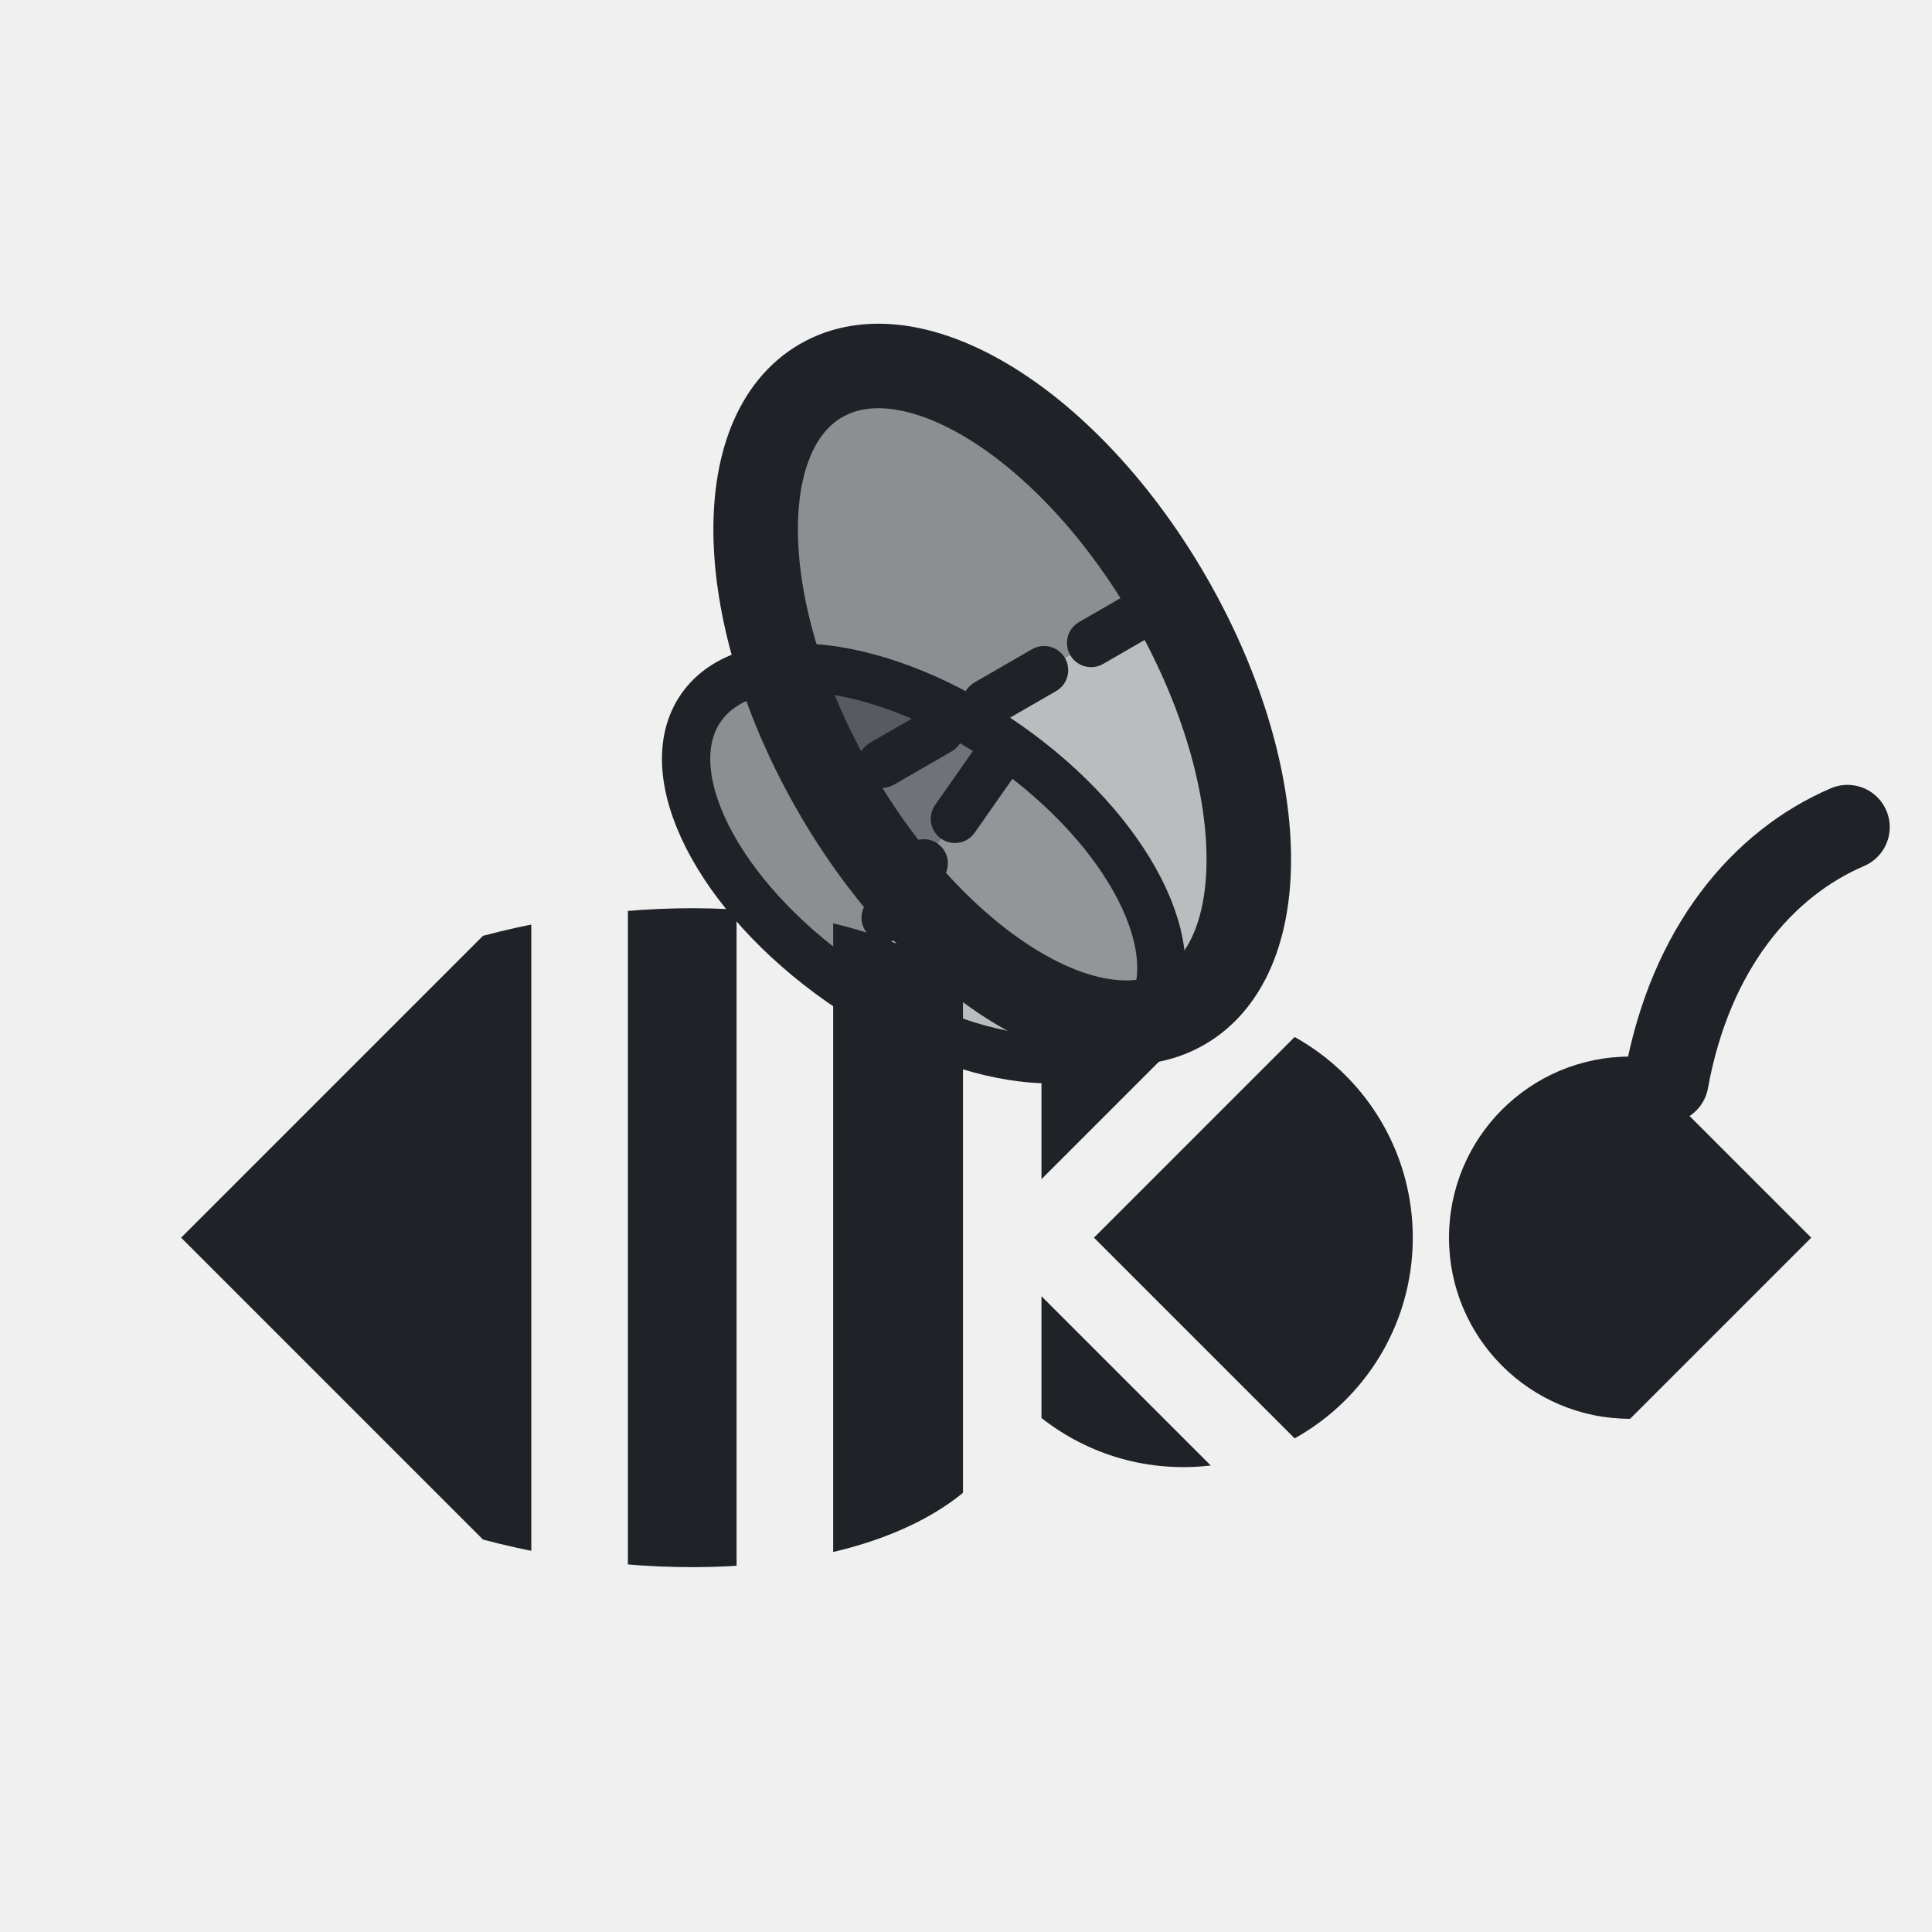
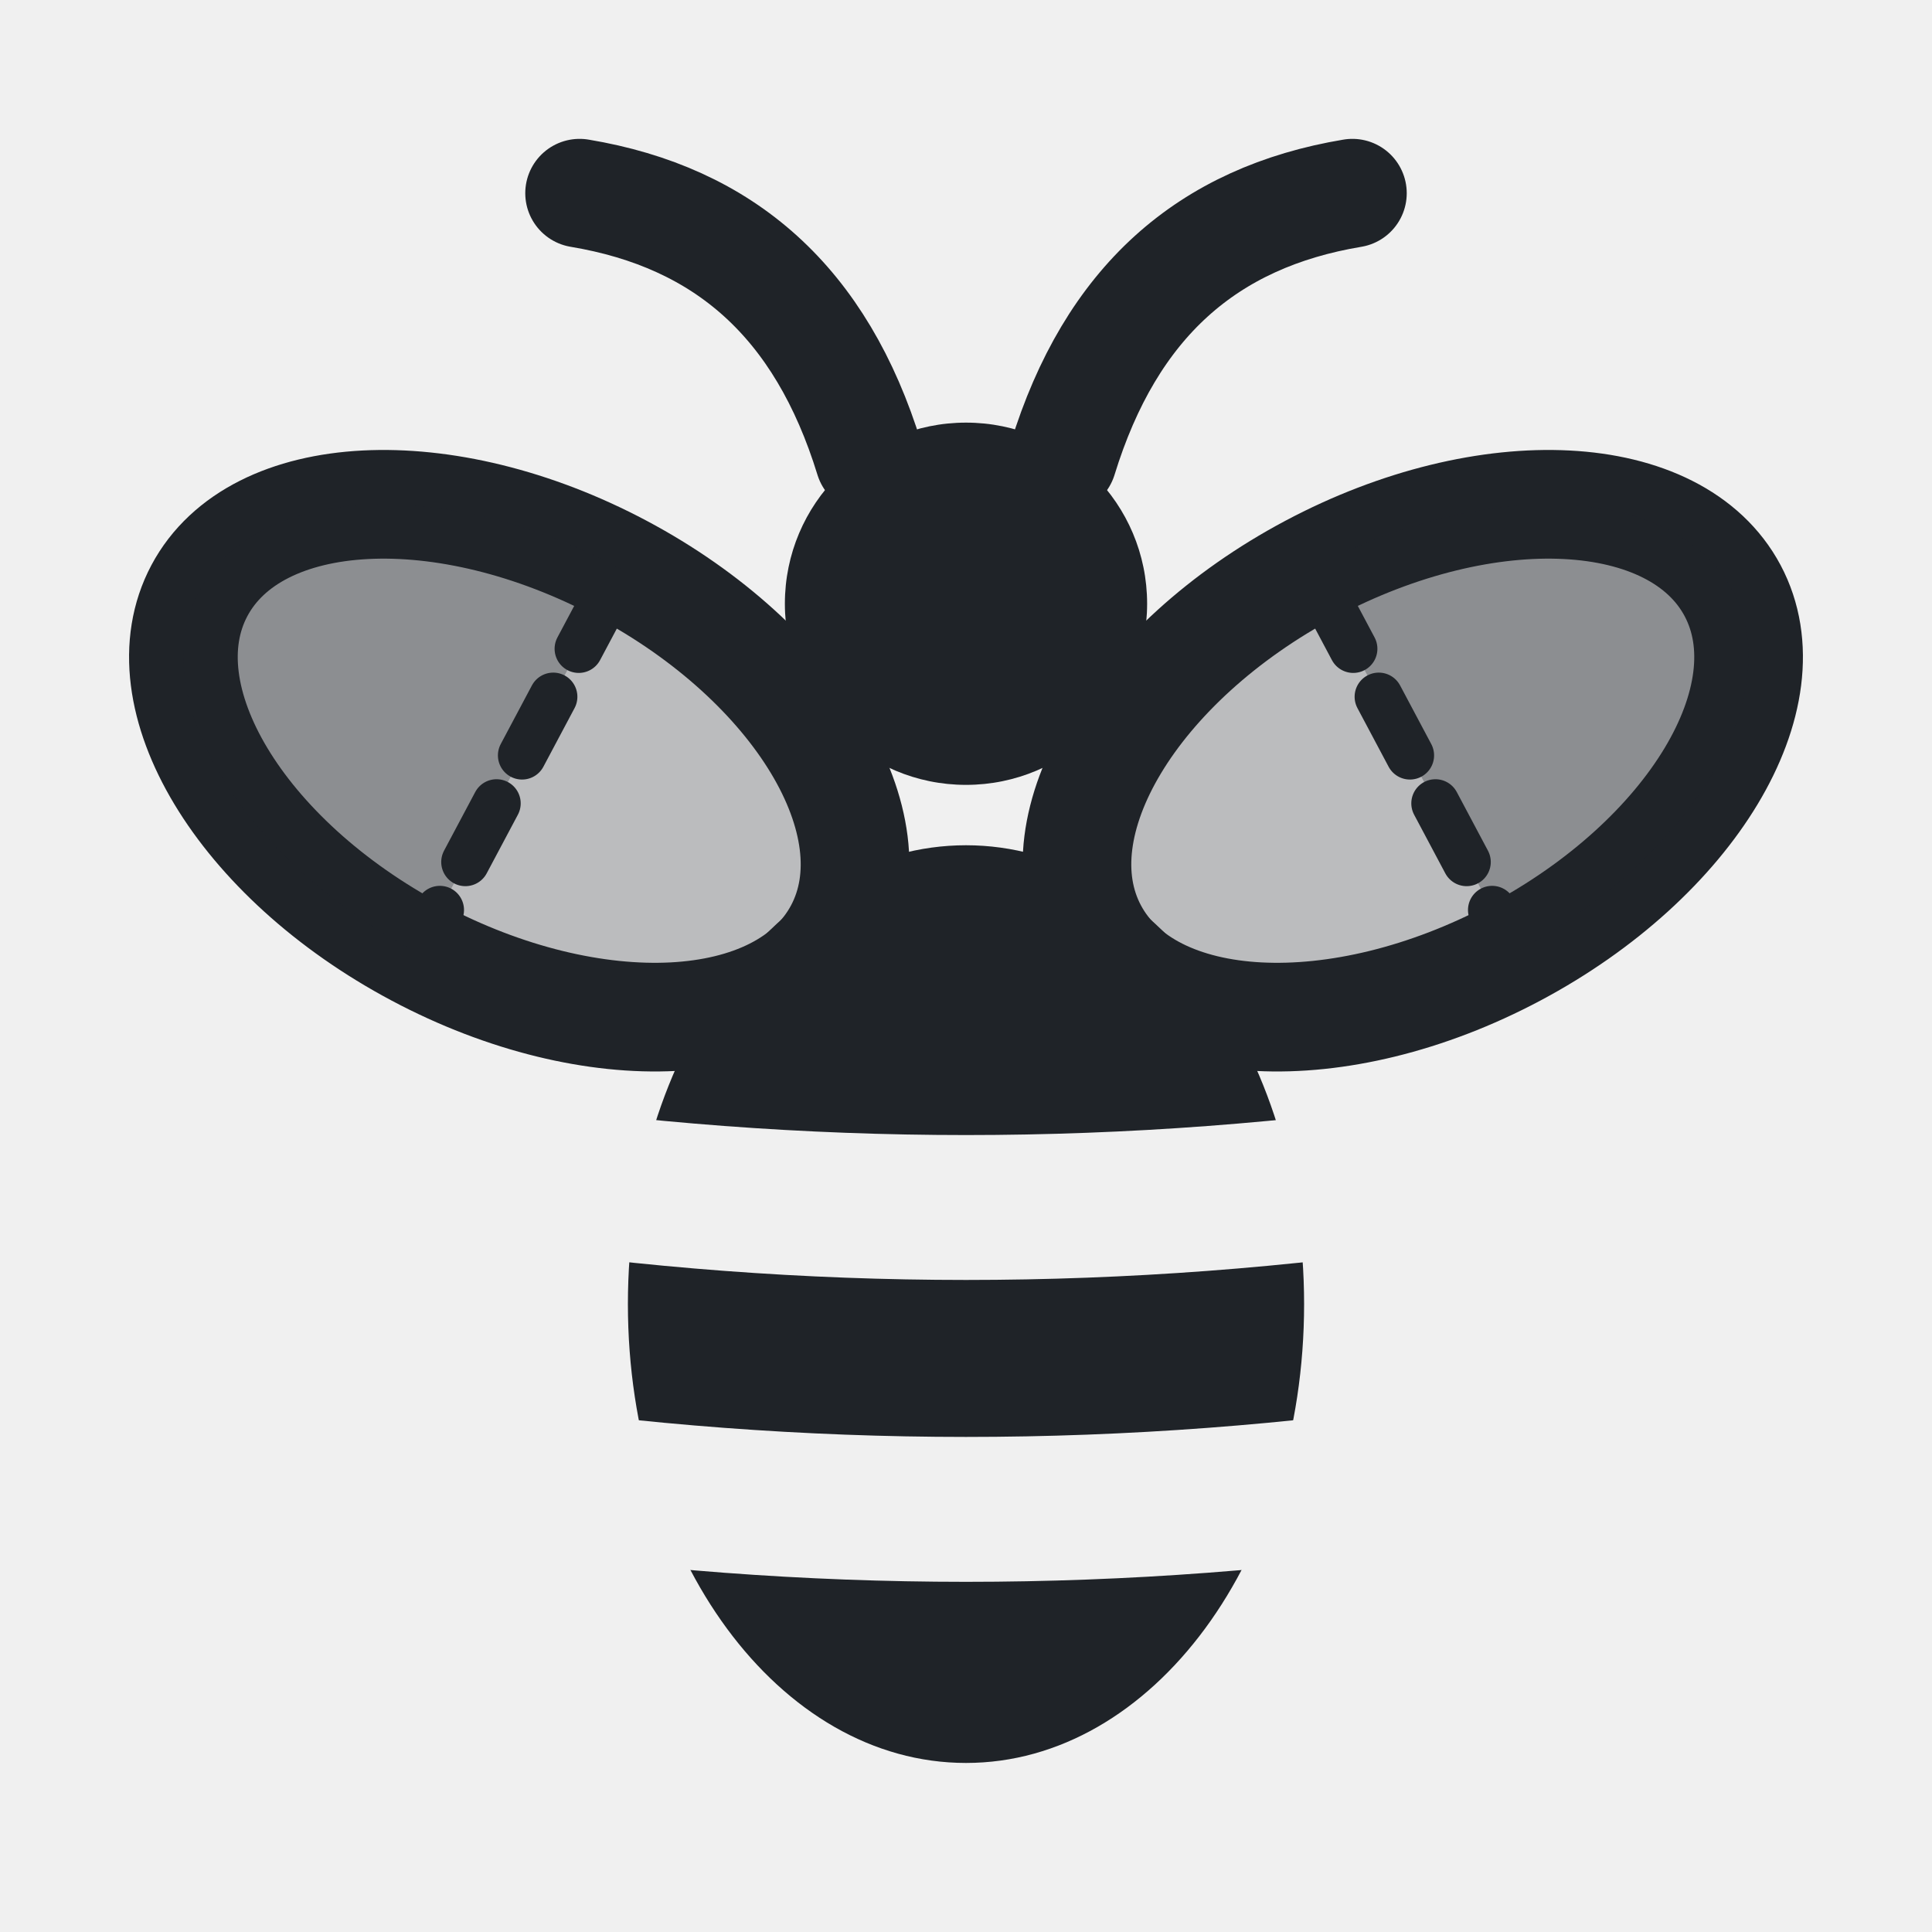
<svg xmlns="http://www.w3.org/2000/svg" viewBox="0 0 32 32">
  <defs>
-     <mask id="cuts">
+     <mask id="stripes">
      <rect width="32" height="32" fill="#fff" />
-       <path d="M8.8 0h1.6v32h-1.6zM12.2 0h1.6v32h-1.6z" fill="#000" />
-       <path d="M16.6 12V26M17.2 19L22.4 13.8M17.2 19L22.4 24.2" fill="none" stroke="#000" stroke-width="1.3" />
+       <path d="M8 18.2Q16 19.4 24 18.2V20.6Q16 21.8 8 20.6ZM8 23.2Q16 24.4 24 23.2V25.6Q16 26.8 8 25.6Z" fill="#000" />
    </mask>
  </defs>
-   <g transform="translate(0 1.5)" fill="#1f2328" stroke="#1f2328" stroke-linecap="round" stroke-linejoin="round">
-     <g transform="translate(15.3 12.8) rotate(35)">
-       <ellipse rx="4.5" ry="2.4" fill-opacity="0.25" stroke-width="0.8" />
-       <path d="M0-2.4A4.5 2.4 0 0 0 0 2.4Z" fill-opacity="0.3" stroke="none" />
-       <path d="M0-2V2" fill="none" stroke-width="0.8" stroke-dasharray="1.1 0.9" />
+   <g fill="#1f2328" stroke="#1f2328" stroke-linecap="round" stroke-linejoin="round">
+     <path d="M14.4 7.6C13.6 5 12 3.6 9.6 3.2M17.6 7.6C18.4 5 20 3.6 22.4 3.2" fill="none" stroke-width="1.8" />
+     <g transform="translate(8.6 12.6) rotate(28)">
+       <ellipse rx="6" ry="3.6" fill-opacity="0.25" stroke-width="1.8" />
+       <path d="M0-3.6A6 3.6 0 0 0 0 3.6Z" fill-opacity="0.3" stroke="none" />
+       <path d="M0-3.2V3.2" fill="none" stroke-width="0.8" stroke-dasharray="1.1 0.9" />
    </g>
-     <g transform="translate(16.6 10) rotate(60)">
-       <ellipse rx="6" ry="3.2" fill-opacity="0.25" stroke-width="1.4" />
-       <path d="M0-3.2A6 3.2 0 0 0 0 3.2Z" fill-opacity="0.3" stroke="none" />
-       <path d="M0-2.8V2.8" fill="none" stroke-width="0.8" stroke-dasharray="1.1 0.9" />
+     <g transform="translate(23.4 12.6) rotate(-28)">
+       <ellipse rx="6" ry="3.6" fill-opacity="0.25" stroke-width="1.8" />
+       <path d="M0-3.6A6 3.6 0 0 1 0 3.6Z" fill-opacity="0.3" stroke="none" />
+       <path d="M0-3.2V3.2" fill="none" stroke-width="0.8" stroke-dasharray="1.1 0.9" />
    </g>
-     <path d="M27.6 16.4C28 14.2 29.2 12.8 30.6 12.2" fill="none" stroke-width="1.4" />
-     <g mask="url(#cuts)" stroke="none">
-       <path d="M8 14C11 13.2 14.6 13.4 16.2 15C17.2 16.6 17.2 21.4 16.2 23C14.6 24.6 11 24.8 8 24L3 19Z" />
-       <circle cx="19.6" cy="19" r="3.8" />
-     </g>
-     <path d="M27 16L30 19L27 22A3 3 0 0 1 27 16Z" stroke="none" />
+     <circle cx="16" cy="10" r="3" stroke="none" />
+     <ellipse cx="16" cy="21.6" rx="5.6" ry="7.6" mask="url(#stripes)" stroke="none" />
  </g>
</svg>
